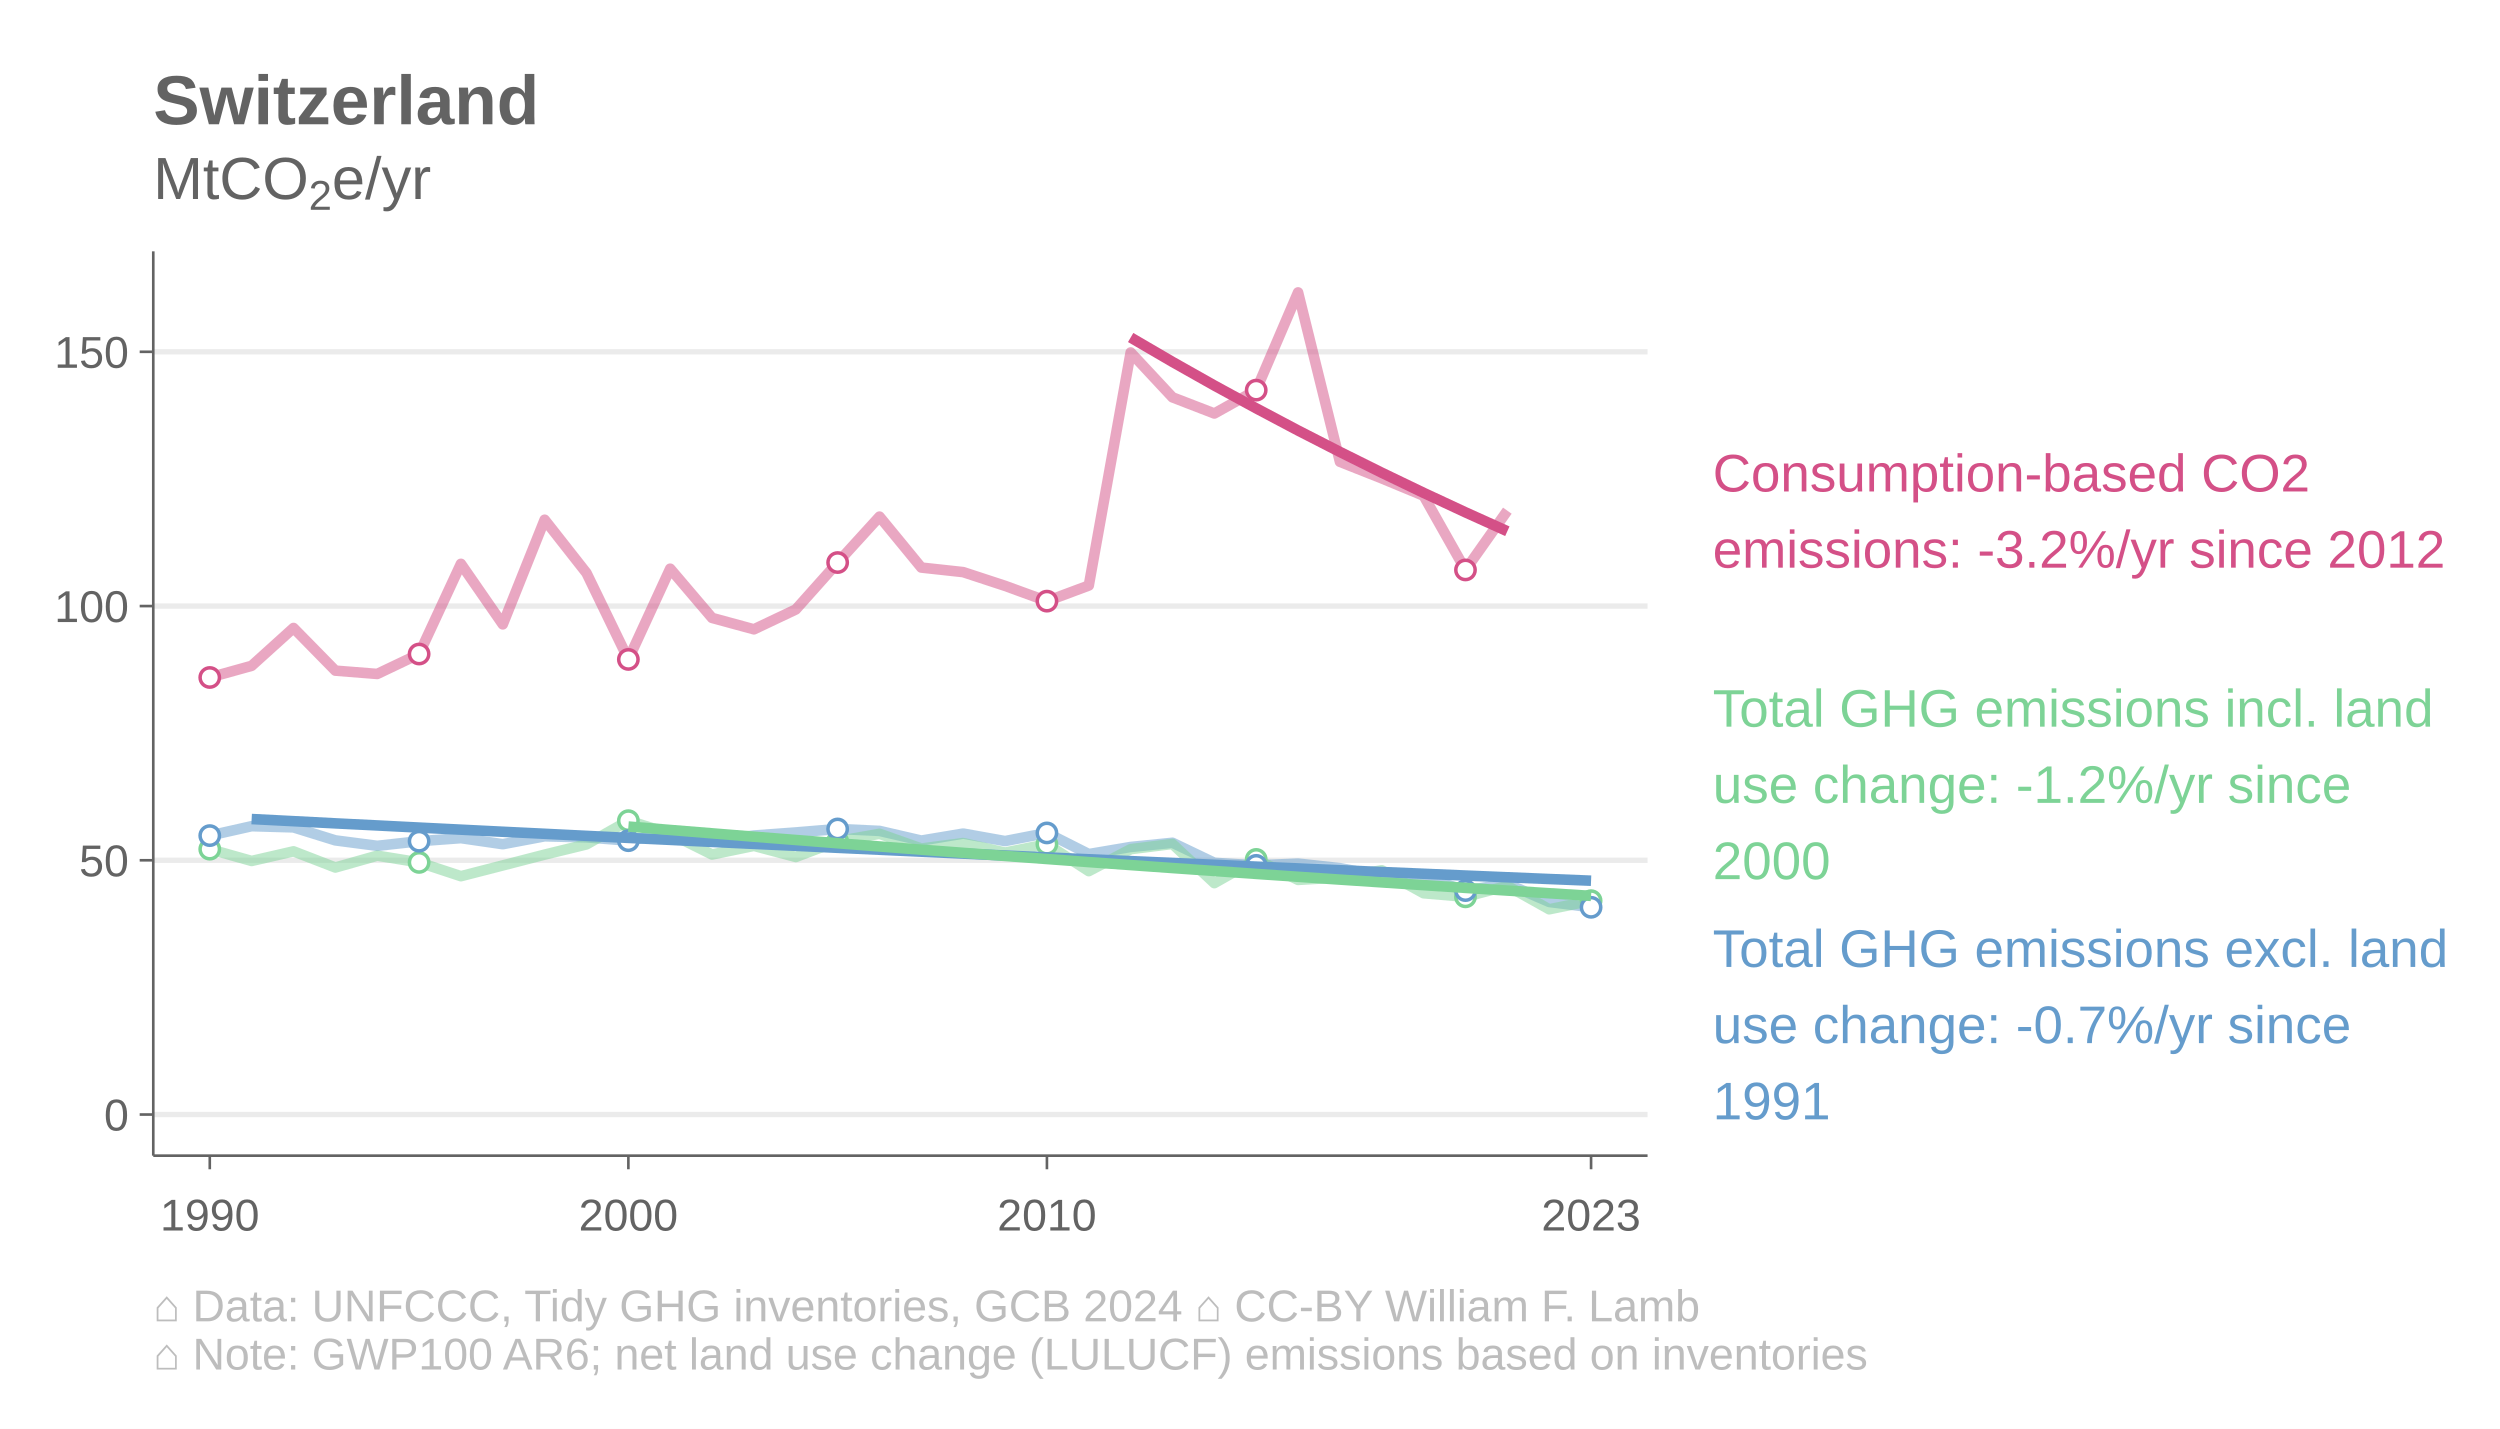
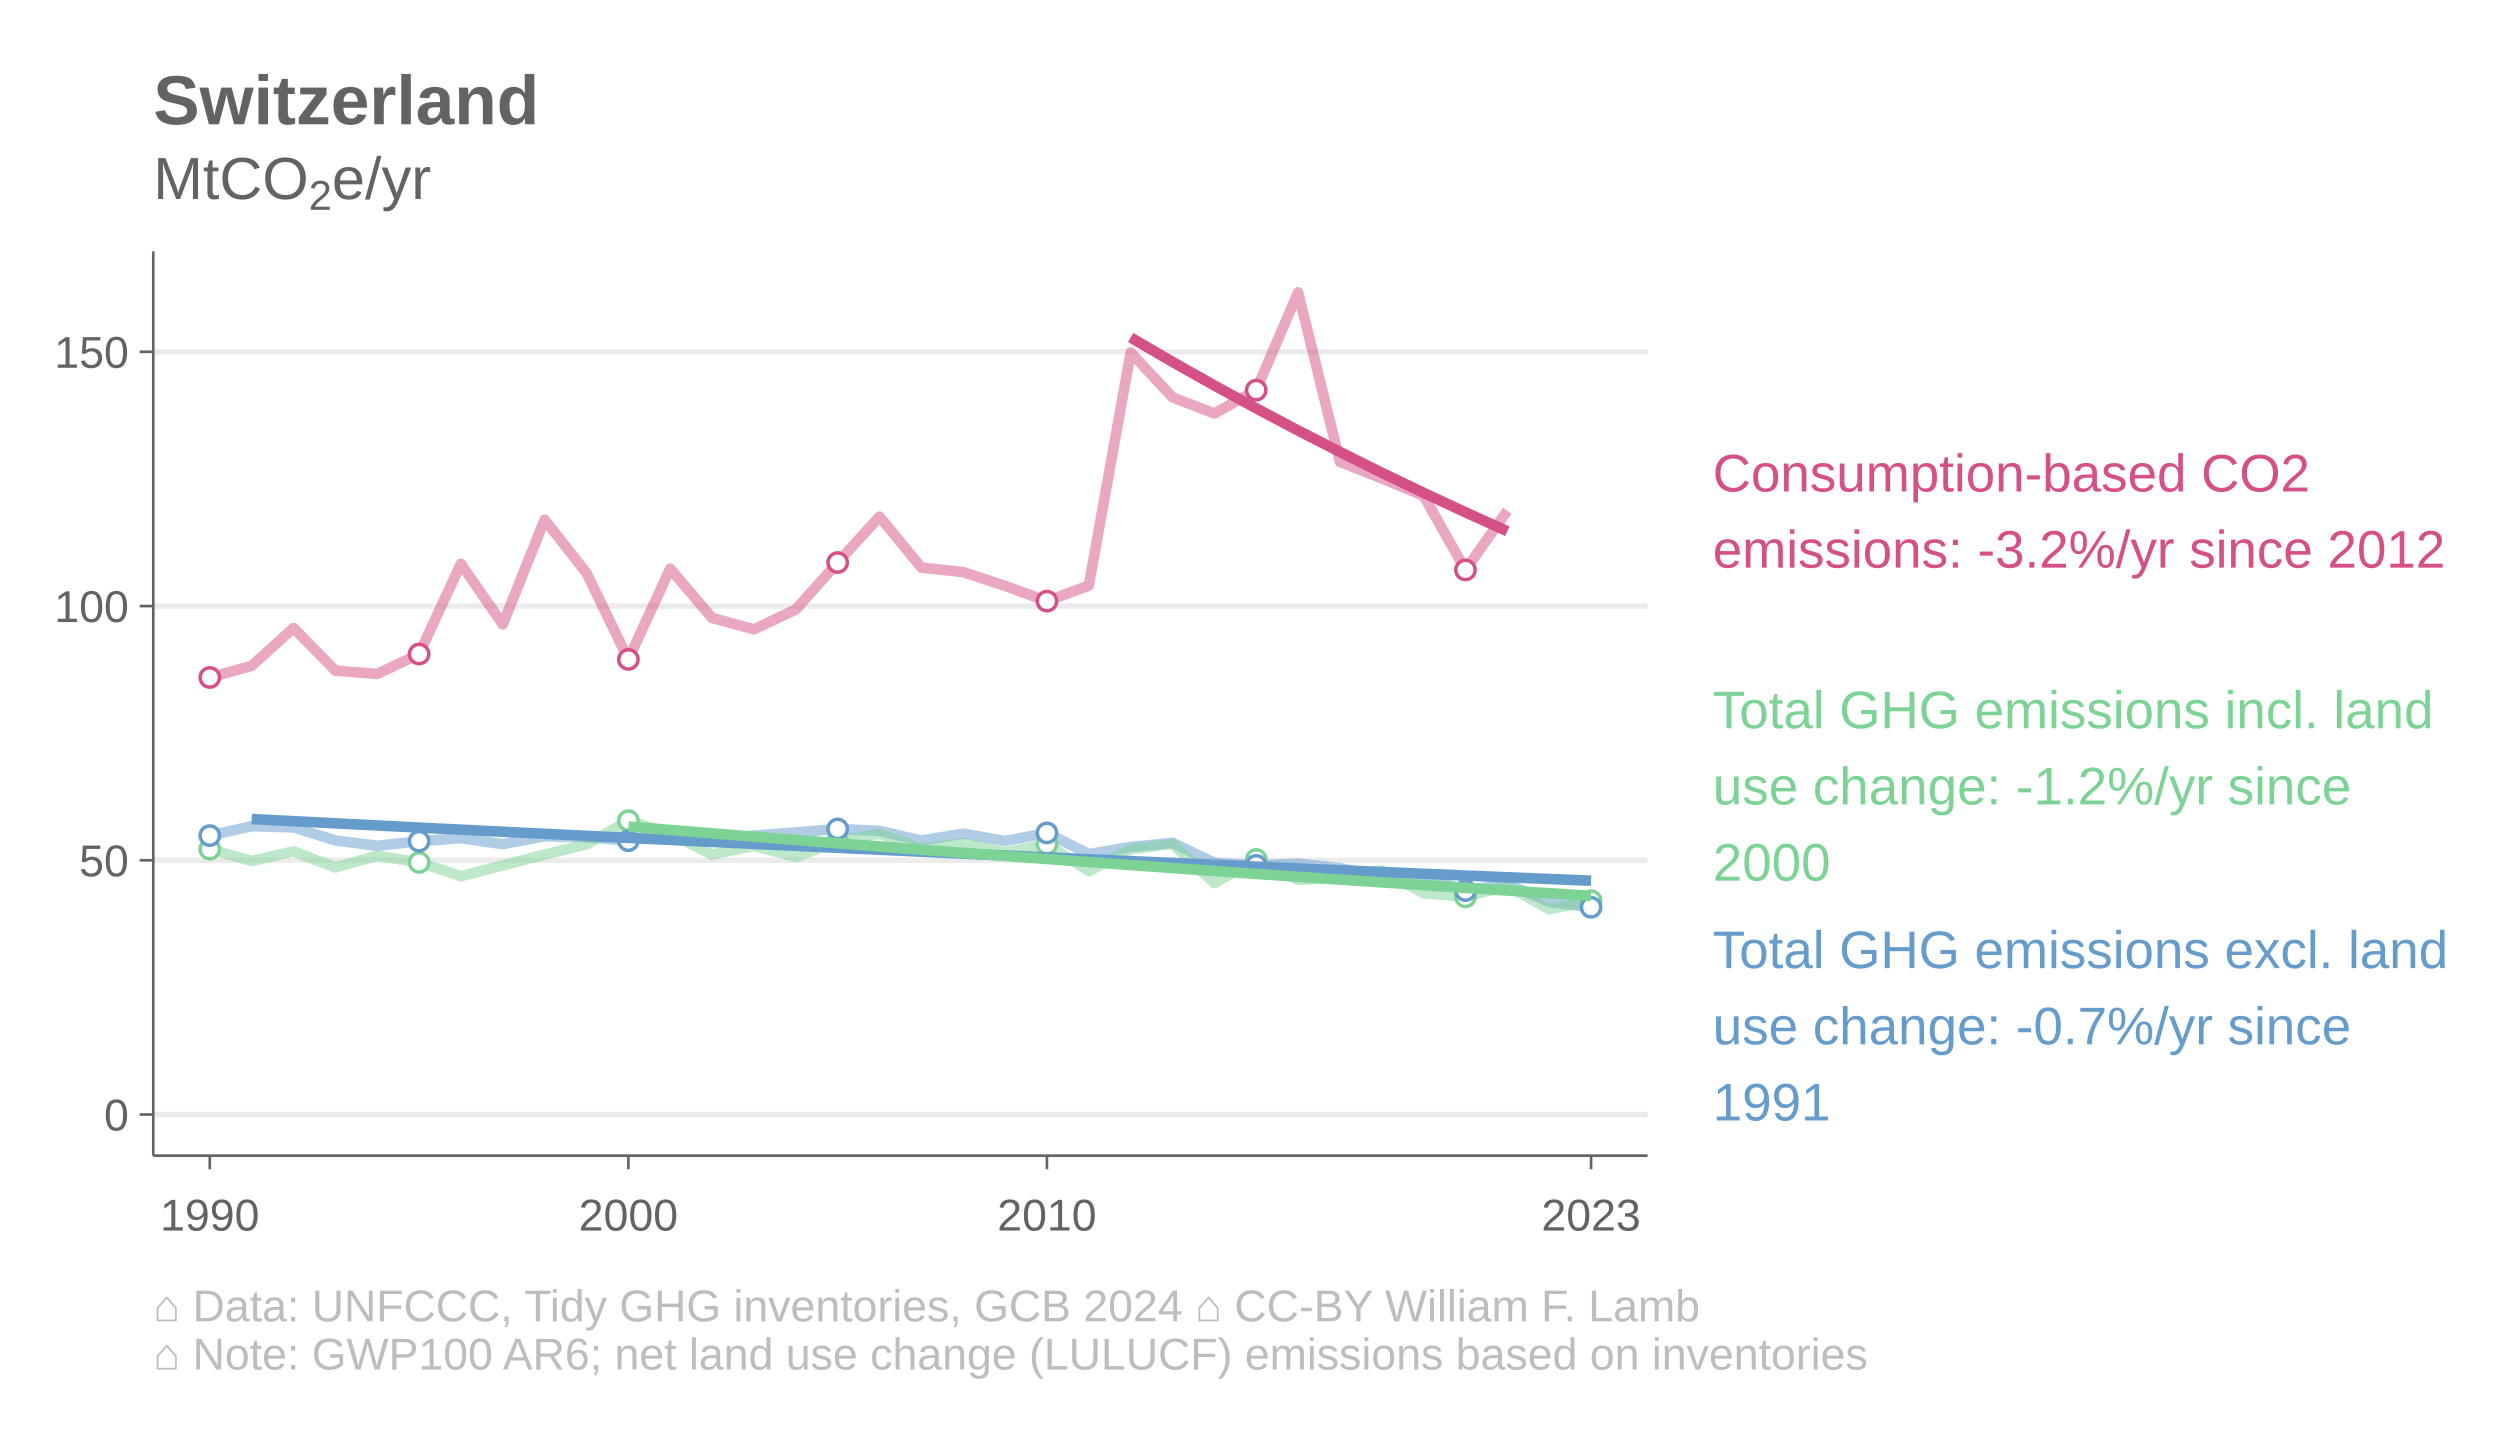
<svg xmlns="http://www.w3.org/2000/svg" class="svglite" width="504.00pt" height="288.00pt" viewBox="0 0 504.00 288.00">
  <defs>
    <style type="text/css">
    .svglite line, .svglite polyline, .svglite polygon, .svglite path, .svglite rect, .svglite circle {
      fill: none;
      stroke: #000000;
      stroke-linecap: round;
      stroke-linejoin: round;
      stroke-miterlimit: 10.00;
    }
    .svglite text {
      white-space: pre;
    }
  </style>
  </defs>
  <rect width="100%" height="100%" style="stroke: none; fill: #FFFFFF;" />
  <defs>
    <clipPath id="cpMC4wMHw1MDQuMDB8MC4wMHwyODguMDA=">
      <rect x="0.00" y="0.00" width="504.00" height="288.00" />
    </clipPath>
  </defs>
  <g clip-path="url(#cpMC4wMHw1MDQuMDB8MC4wMHwyODguMDA=)">
    <rect x="0.00" y="0.00" width="504.00" height="288.00" style="stroke-width: 1.07; stroke: #FFFFFF; fill: #FFFFFF;" />
  </g>
  <defs>
    <clipPath id="cpMzAuOTB8NDk4LjUyfDUwLjY3fDIzMi45OA==">
      <rect x="30.90" y="50.67" width="467.62" height="182.31" />
    </clipPath>
  </defs>
  <g clip-path="url(#cpMzAuOTB8NDk4LjUyfDUwLjY3fDIzMi45OA==)">
</g>
  <g clip-path="url(#cpMC4wMHw1MDQuMDB8MC4wMHwyODguMDA=)">
</g>
  <defs>
    <clipPath id="cpNS40OHwzMzcuNjN8NS40OHwyODIuNTI=">
      <rect x="5.48" y="5.48" width="332.15" height="277.04" />
    </clipPath>
  </defs>
  <g clip-path="url(#cpNS40OHwzMzcuNjN8NS40OHwyODIuNTI=)">
    <rect x="5.48" y="5.48" width="332.15" height="277.04" style="stroke-width: 1.07; stroke: #FFFFFF; fill: #FFFFFF;" />
  </g>
  <g clip-path="url(#cpMC4wMHw1MDQuMDB8MC4wMHwyODguMDA=)">
</g>
  <defs>
    <clipPath id="cpMzM3LjYzfDQ5OC41Mnw1LjQ4fDI4Mi41Mg==">
      <rect x="337.63" y="5.48" width="160.89" height="277.04" />
    </clipPath>
  </defs>
  <g clip-path="url(#cpMzM3LjYzfDQ5OC41Mnw1LjQ4fDI4Mi41Mg==)">
    <rect x="337.63" y="5.48" width="160.89" height="277.04" style="stroke-width: 1.07; stroke: #FFFFFF; fill: #FFFFFF;" />
  </g>
  <g clip-path="url(#cpMC4wMHw1MDQuMDB8MC4wMHwyODguMDA=)">
</g>
  <defs>
    <clipPath id="cpMzAuOTB8MzMyLjE1fDUwLjY3fDIzMi45OA==">
      <rect x="30.90" y="50.67" width="301.25" height="182.31" />
    </clipPath>
  </defs>
  <g clip-path="url(#cpMzAuOTB8MzMyLjE1fDUwLjY3fDIzMi45OA==)">
    <polyline points="30.90,224.69 332.15,224.69 " style="stroke-width: 1.07; stroke: #EBEBEB; stroke-linecap: butt;" />
    <polyline points="30.90,173.43 332.15,173.43 " style="stroke-width: 1.07; stroke: #EBEBEB; stroke-linecap: butt;" />
    <polyline points="30.90,122.18 332.15,122.18 " style="stroke-width: 1.07; stroke: #EBEBEB; stroke-linecap: butt;" />
    <polyline points="30.90,70.92 332.15,70.92 " style="stroke-width: 1.07; stroke: #EBEBEB; stroke-linecap: butt;" />
    <polyline points="42.29,168.46 50.73,166.56 59.17,166.80 67.61,169.42 76.05,170.52 84.49,169.59 92.92,168.97 101.36,170.19 109.80,168.60 118.24,168.81 126.68,169.48 135.11,167.91 143.55,169.51 151.99,168.44 160.43,167.82 168.87,167.12 177.31,167.51 185.74,169.46 194.18,168.05 202.62,169.56 211.06,167.92 219.50,172.18 227.94,170.75 236.37,169.90 244.81,173.94 253.25,174.46 261.69,174.10 270.13,175.02 278.56,176.60 287.00,176.85 295.44,179.54 303.88,178.19 312.32,181.84 320.76,182.91 " style="stroke-width: 2.13; stroke: #659CCC; stroke-opacity: 0.50; stroke-linecap: butt;" />
    <polyline points="42.29,171.19 50.73,173.57 59.17,171.63 67.61,174.89 76.05,172.50 84.49,173.86 92.92,176.64 101.36,174.47 109.80,172.29 118.24,170.23 126.68,165.45 135.11,168.07 143.55,172.27 151.99,170.53 160.43,172.77 168.87,169.58 177.31,168.09 185.74,171.06 194.18,169.96 202.62,171.88 211.06,170.19 219.50,175.62 227.94,171.19 236.37,170.14 244.81,178.04 253.25,173.26 261.69,177.39 270.13,176.89 278.56,175.45 287.00,180.08 295.44,180.80 303.88,178.59 312.32,183.31 320.76,181.58 " style="stroke-width: 2.13; stroke: #7DD396; stroke-opacity: 0.50; stroke-linecap: butt;" />
    <polyline points="42.29,136.58 50.73,134.23 59.17,126.60 67.61,135.20 76.05,135.87 84.49,131.85 92.92,113.67 101.36,125.87 109.80,104.78 118.24,115.52 126.68,132.94 135.11,114.65 143.55,124.57 151.99,126.87 160.43,122.87 168.87,113.41 177.31,104.15 185.74,114.42 194.18,115.34 202.62,118.11 211.06,121.19 219.50,118.04 227.94,71.06 236.37,80.10 244.81,83.36 253.25,78.65 261.69,58.95 270.13,93.10 278.56,96.44 287.00,99.94 295.44,114.90 303.88,102.95 " style="stroke-width: 2.13; stroke: #D45087; stroke-opacity: 0.50; stroke-linecap: butt;" />
    <circle cx="42.29" cy="171.19" r="1.95" style="stroke-width: 0.71; stroke: #7DD396; fill: #FFFFFF;" />
    <circle cx="84.49" cy="173.86" r="1.95" style="stroke-width: 0.71; stroke: #7DD396; fill: #FFFFFF;" />
    <circle cx="126.68" cy="165.45" r="1.95" style="stroke-width: 0.71; stroke: #7DD396; fill: #FFFFFF;" />
    <circle cx="168.87" cy="169.58" r="1.95" style="stroke-width: 0.71; stroke: #7DD396; fill: #FFFFFF;" />
    <circle cx="211.06" cy="170.19" r="1.95" style="stroke-width: 0.71; stroke: #7DD396; fill: #FFFFFF;" />
    <circle cx="253.25" cy="173.26" r="1.95" style="stroke-width: 0.71; stroke: #7DD396; fill: #FFFFFF;" />
    <circle cx="295.44" cy="180.80" r="1.95" style="stroke-width: 0.71; stroke: #7DD396; fill: #FFFFFF;" />
    <circle cx="320.76" cy="181.58" r="1.95" style="stroke-width: 0.71; stroke: #7DD396; fill: #FFFFFF;" />
    <circle cx="42.29" cy="168.46" r="1.95" style="stroke-width: 0.71; stroke: #659CCC; fill: #FFFFFF;" />
    <circle cx="84.49" cy="169.59" r="1.95" style="stroke-width: 0.71; stroke: #659CCC; fill: #FFFFFF;" />
    <circle cx="126.68" cy="169.48" r="1.95" style="stroke-width: 0.71; stroke: #659CCC; fill: #FFFFFF;" />
    <circle cx="168.87" cy="167.12" r="1.95" style="stroke-width: 0.71; stroke: #659CCC; fill: #FFFFFF;" />
    <circle cx="211.06" cy="167.92" r="1.95" style="stroke-width: 0.71; stroke: #659CCC; fill: #FFFFFF;" />
    <circle cx="253.25" cy="174.46" r="1.95" style="stroke-width: 0.71; stroke: #659CCC; fill: #FFFFFF;" />
    <circle cx="295.44" cy="179.54" r="1.95" style="stroke-width: 0.71; stroke: #659CCC; fill: #FFFFFF;" />
    <circle cx="320.76" cy="182.91" r="1.95" style="stroke-width: 0.71; stroke: #659CCC; fill: #FFFFFF;" />
    <circle cx="42.29" cy="136.58" r="1.95" style="stroke-width: 0.71; stroke: #D45087; fill: #FFFFFF;" />
    <circle cx="84.49" cy="131.85" r="1.95" style="stroke-width: 0.71; stroke: #D45087; fill: #FFFFFF;" />
    <circle cx="126.68" cy="132.94" r="1.95" style="stroke-width: 0.71; stroke: #D45087; fill: #FFFFFF;" />
    <circle cx="168.87" cy="113.41" r="1.95" style="stroke-width: 0.71; stroke: #D45087; fill: #FFFFFF;" />
    <circle cx="211.06" cy="121.19" r="1.95" style="stroke-width: 0.71; stroke: #D45087; fill: #FFFFFF;" />
    <circle cx="253.25" cy="78.65" r="1.95" style="stroke-width: 0.71; stroke: #D45087; fill: #FFFFFF;" />
    <circle cx="295.44" cy="114.90" r="1.95" style="stroke-width: 0.71; stroke: #D45087; fill: #FFFFFF;" />
    <polyline points="50.73,165.12 59.17,165.55 67.61,165.99 76.05,166.41 84.49,166.84 92.92,167.26 101.36,167.68 109.80,168.09 118.24,168.51 126.68,168.92 135.11,169.32 143.55,169.73 151.99,170.13 160.43,170.52 168.87,170.92 177.31,171.31 185.74,171.70 194.18,172.09 202.62,172.47 211.06,172.85 219.50,173.23 227.94,173.60 236.37,173.97 244.81,174.34 253.25,174.71 261.69,175.07 270.13,175.44 278.56,175.80 287.00,176.15 295.44,176.51 303.88,176.86 312.32,177.21 320.76,177.55 " style="stroke-width: 2.13; stroke: #659CCC; stroke-linecap: butt;" />
    <polyline points="126.68,166.63 135.11,167.32 143.55,168.00 151.99,168.68 160.43,169.34 168.87,170.00 177.31,170.65 185.74,171.30 194.18,171.93 202.62,172.56 211.06,173.18 219.50,173.80 227.94,174.40 236.37,175.00 244.81,175.59 253.25,176.18 261.69,176.76 270.13,177.33 278.56,177.89 287.00,178.45 295.44,179.00 303.88,179.54 312.32,180.08 320.76,180.61 " style="stroke-width: 2.13; stroke: #7DD396; stroke-linecap: butt;" />
    <polyline points="227.94,68.04 236.37,72.96 244.81,77.72 253.25,82.32 261.69,86.79 270.13,91.11 278.56,95.30 287.00,99.36 295.44,103.29 303.88,107.10 " style="stroke-width: 2.13; stroke: #D45087; stroke-linecap: butt;" />
  </g>
  <g clip-path="url(#cpMC4wMHw1MDQuMDB8MC4wMHwyODguMDA=)">
    <polyline points="30.90,232.98 30.90,50.67 " style="stroke-width: 0.53; stroke: #636363; stroke-linecap: butt;" />
    <text x="25.97" y="227.91" text-anchor="end" style="font-size: 9.00px;fill: #636363; font-family: &quot;Arial&quot;;" textLength="5.00px" lengthAdjust="spacingAndGlyphs">0</text>
    <text x="25.97" y="176.66" text-anchor="end" style="font-size: 9.00px;fill: #636363; font-family: &quot;Arial&quot;;" textLength="10.01px" lengthAdjust="spacingAndGlyphs">50</text>
    <text x="25.97" y="125.40" text-anchor="end" style="font-size: 9.00px;fill: #636363; font-family: &quot;Arial&quot;;" textLength="15.01px" lengthAdjust="spacingAndGlyphs">100</text>
    <text x="25.97" y="74.15" text-anchor="end" style="font-size: 9.00px;fill: #636363; font-family: &quot;Arial&quot;;" textLength="15.01px" lengthAdjust="spacingAndGlyphs">150</text>
    <polyline points="28.16,224.69 30.90,224.69 " style="stroke-width: 0.53; stroke: #636363; stroke-linecap: butt;" />
    <polyline points="28.16,173.43 30.90,173.43 " style="stroke-width: 0.53; stroke: #636363; stroke-linecap: butt;" />
    <polyline points="28.16,122.18 30.90,122.18 " style="stroke-width: 0.53; stroke: #636363; stroke-linecap: butt;" />
    <polyline points="28.16,70.92 30.90,70.92 " style="stroke-width: 0.53; stroke: #636363; stroke-linecap: butt;" />
    <polyline points="30.90,232.98 332.15,232.98 " style="stroke-width: 0.53; stroke: #636363; stroke-linecap: butt;" />
    <polyline points="42.29,235.72 42.29,232.98 " style="stroke-width: 0.53; stroke: #636363; stroke-linecap: butt;" />
    <polyline points="126.68,235.72 126.68,232.98 " style="stroke-width: 0.53; stroke: #636363; stroke-linecap: butt;" />
    <polyline points="211.06,235.72 211.06,232.98 " style="stroke-width: 0.53; stroke: #636363; stroke-linecap: butt;" />
    <polyline points="320.76,235.72 320.76,232.98 " style="stroke-width: 0.53; stroke: #636363; stroke-linecap: butt;" />
    <text x="42.29" y="248.08" text-anchor="middle" style="font-size: 9.00px;fill: #636363; font-family: &quot;Arial&quot;;" textLength="20.02px" lengthAdjust="spacingAndGlyphs">1990</text>
    <text x="126.68" y="248.08" text-anchor="middle" style="font-size: 9.00px;fill: #636363; font-family: &quot;Arial&quot;;" textLength="20.02px" lengthAdjust="spacingAndGlyphs">2000</text>
    <text x="211.06" y="248.08" text-anchor="middle" style="font-size: 9.00px;fill: #636363; font-family: &quot;Arial&quot;;" textLength="20.02px" lengthAdjust="spacingAndGlyphs">2010</text>
    <text x="320.76" y="248.08" text-anchor="middle" style="font-size: 9.00px;fill: #636363; font-family: &quot;Arial&quot;;" textLength="20.02px" lengthAdjust="spacingAndGlyphs">2023</text>
    <text x="30.90" y="40.12" style="font-size: 12.00px;fill: #636363; font-family: &quot;Arial&quot;;" textLength="31.34px" lengthAdjust="spacingAndGlyphs">MtCO</text>
    <text x="62.24" y="42.30" style="font-size: 8.40px;fill: #636363; font-family: &quot;Arial&quot;;" textLength="4.67px" lengthAdjust="spacingAndGlyphs">2</text>
    <text x="66.91" y="40.12" style="font-size: 12.00px;fill: #636363; font-family: &quot;Arial&quot;;" textLength="20.01px" lengthAdjust="spacingAndGlyphs">e/yr</text>
    <text x="30.90" y="25.05" style="font-size: 14.00px; font-weight: bold;fill: #636363; font-family: &quot;Arial&quot;;" textLength="77.77px" lengthAdjust="spacingAndGlyphs">Switzerland</text>
    <text x="30.90" y="266.38" style="font-size: 9.00px;fill: #BDBDBD; font-family: &quot;Arial&quot;;" textLength="321.75px" lengthAdjust="spacingAndGlyphs">⌂ Data: UNFCCC, Tidy GHG inventories, GCB 2024   ⌂ CC-BY William F. Lamb  </text>
    <text x="30.90" y="276.10" style="font-size: 9.00px;fill: #BDBDBD; font-family: &quot;Arial&quot;;" textLength="345.55px" lengthAdjust="spacingAndGlyphs">⌂ Note: GWP100 AR6; net land use change (LULUCF) emissions based on inventories</text>
  </g>
  <defs>
    <clipPath id="cpMzQwLjM3fDQ5OC41Mnw1MC42N3wyMzIuOTg=">
      <rect x="340.37" y="50.67" width="158.15" height="182.31" />
    </clipPath>
  </defs>
  <g clip-path="url(#cpMzQwLjM3fDQ5OC41Mnw1MC42N3wyMzIuOTg=)">
-     <text x="345.29" y="194.93" style="font-size: 10.67px;fill: #659CCC; font-family: &quot;Arial&quot;;" textLength="148.05px" lengthAdjust="spacingAndGlyphs">Total GHG emissions excl. land</text>
-     <text x="345.29" y="210.29" style="font-size: 10.67px;fill: #659CCC; font-family: &quot;Arial&quot;;" textLength="128.52px" lengthAdjust="spacingAndGlyphs">use change: -0.7%/yr since</text>
-     <text x="345.29" y="225.66" style="font-size: 10.67px;fill: #659CCC; font-family: &quot;Arial&quot;;" textLength="23.70px" lengthAdjust="spacingAndGlyphs">1991</text>
-     <text x="345.30" y="146.50" style="font-size: 10.67px;fill: #7DD396; font-family: &quot;Arial&quot;;" textLength="145.09px" lengthAdjust="spacingAndGlyphs">Total GHG emissions incl. land</text>
-     <text x="345.30" y="161.86" style="font-size: 10.67px;fill: #7DD396; font-family: &quot;Arial&quot;;" textLength="128.52px" lengthAdjust="spacingAndGlyphs">use change: -1.2%/yr since</text>
-     <text x="345.30" y="177.23" style="font-size: 10.67px;fill: #7DD396; font-family: &quot;Arial&quot;;" textLength="23.70px" lengthAdjust="spacingAndGlyphs">2000</text>
+     <text x="345.29" y="195.17" style="font-size: 10.67px;fill: #659CCC; font-family: &quot;Arial&quot;;" textLength="148.05px" lengthAdjust="spacingAndGlyphs">Total GHG emissions excl. land</text>
+     <text x="345.29" y="210.53" style="font-size: 10.67px;fill: #659CCC; font-family: &quot;Arial&quot;;" textLength="128.52px" lengthAdjust="spacingAndGlyphs">use change: -0.7%/yr since</text>
+     <text x="345.29" y="225.89" style="font-size: 10.67px;fill: #659CCC; font-family: &quot;Arial&quot;;" textLength="23.70px" lengthAdjust="spacingAndGlyphs">1991</text>
+     <text x="345.30" y="146.81" style="font-size: 10.67px;fill: #7DD396; font-family: &quot;Arial&quot;;" textLength="145.09px" lengthAdjust="spacingAndGlyphs">Total GHG emissions incl. land</text>
+     <text x="345.30" y="162.17" style="font-size: 10.67px;fill: #7DD396; font-family: &quot;Arial&quot;;" textLength="128.52px" lengthAdjust="spacingAndGlyphs">use change: -1.2%/yr since</text>
+     <text x="345.30" y="177.54" style="font-size: 10.67px;fill: #7DD396; font-family: &quot;Arial&quot;;" textLength="23.70px" lengthAdjust="spacingAndGlyphs">2000</text>
    <text x="345.29" y="99.08" style="font-size: 10.67px;fill: #D45087; font-family: &quot;Arial&quot;;" textLength="120.23px" lengthAdjust="spacingAndGlyphs">Consumption-based CO2</text>
    <text x="345.29" y="114.44" style="font-size: 10.67px;fill: #D45087; font-family: &quot;Arial&quot;;" textLength="147.46px" lengthAdjust="spacingAndGlyphs">emissions: -3.2%/yr since 2012</text>
  </g>
  <g clip-path="url(#cpMC4wMHw1MDQuMDB8MC4wMHwyODguMDA=)">
</g>
</svg>
